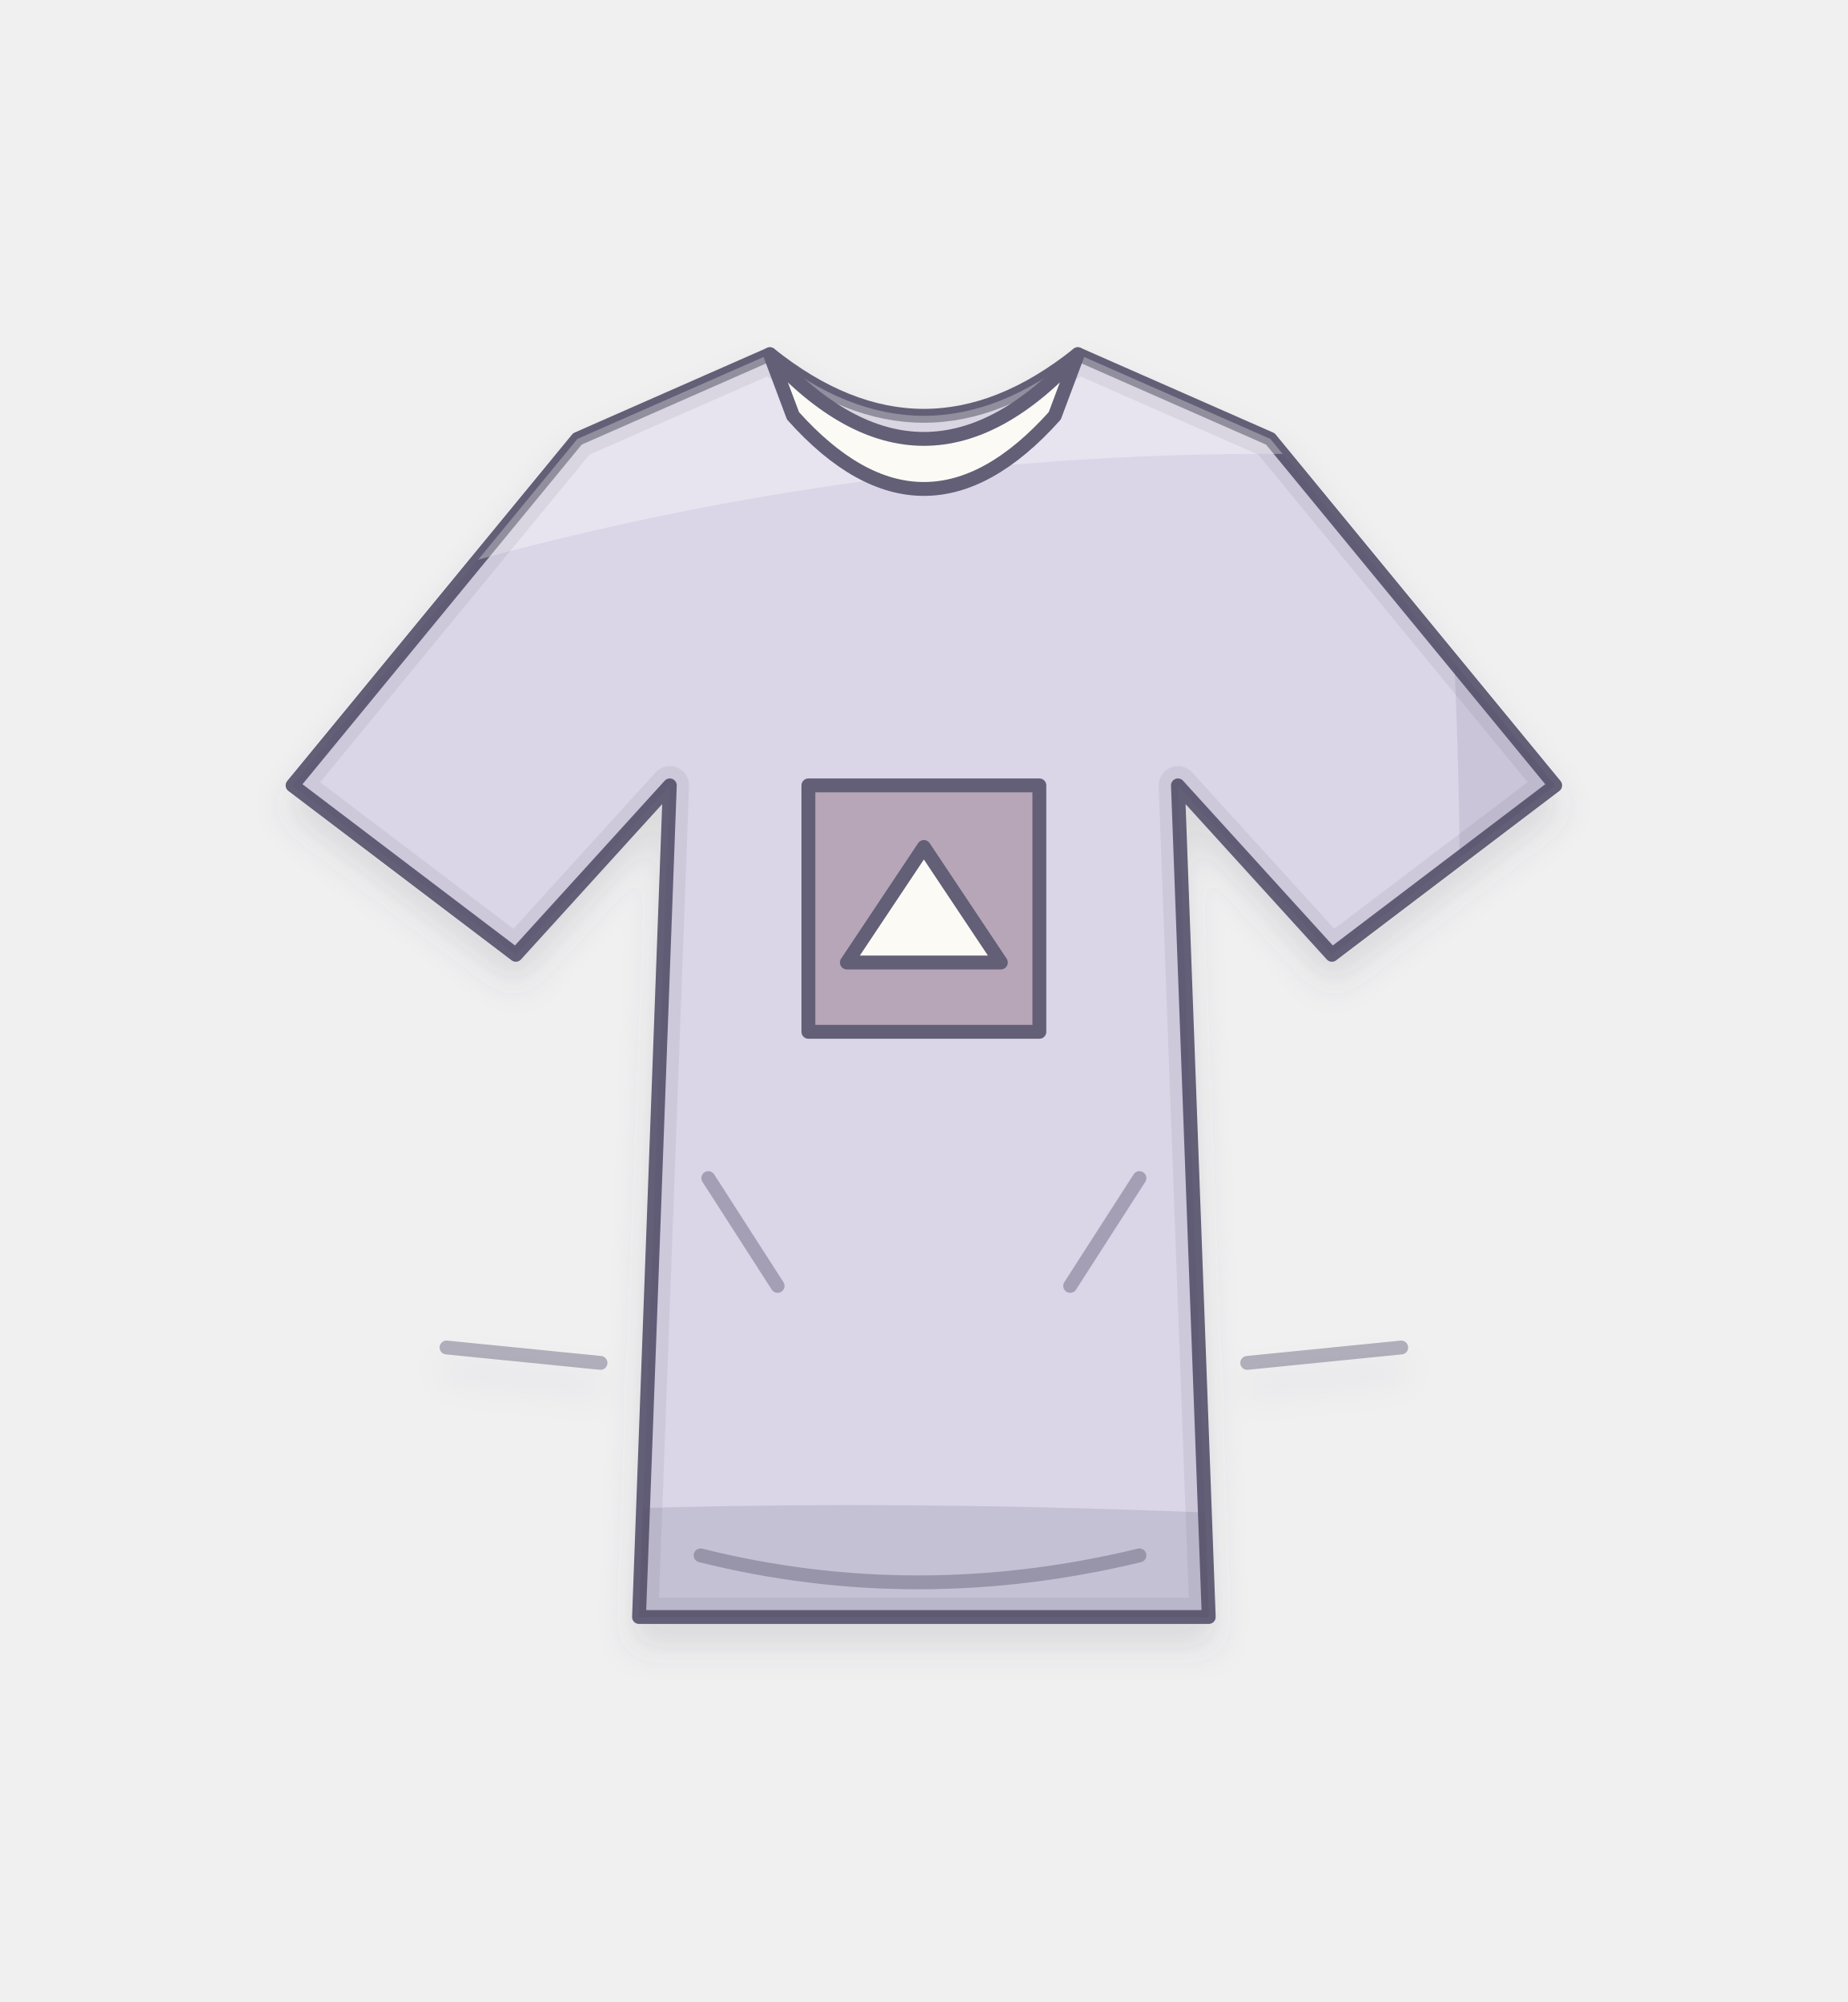
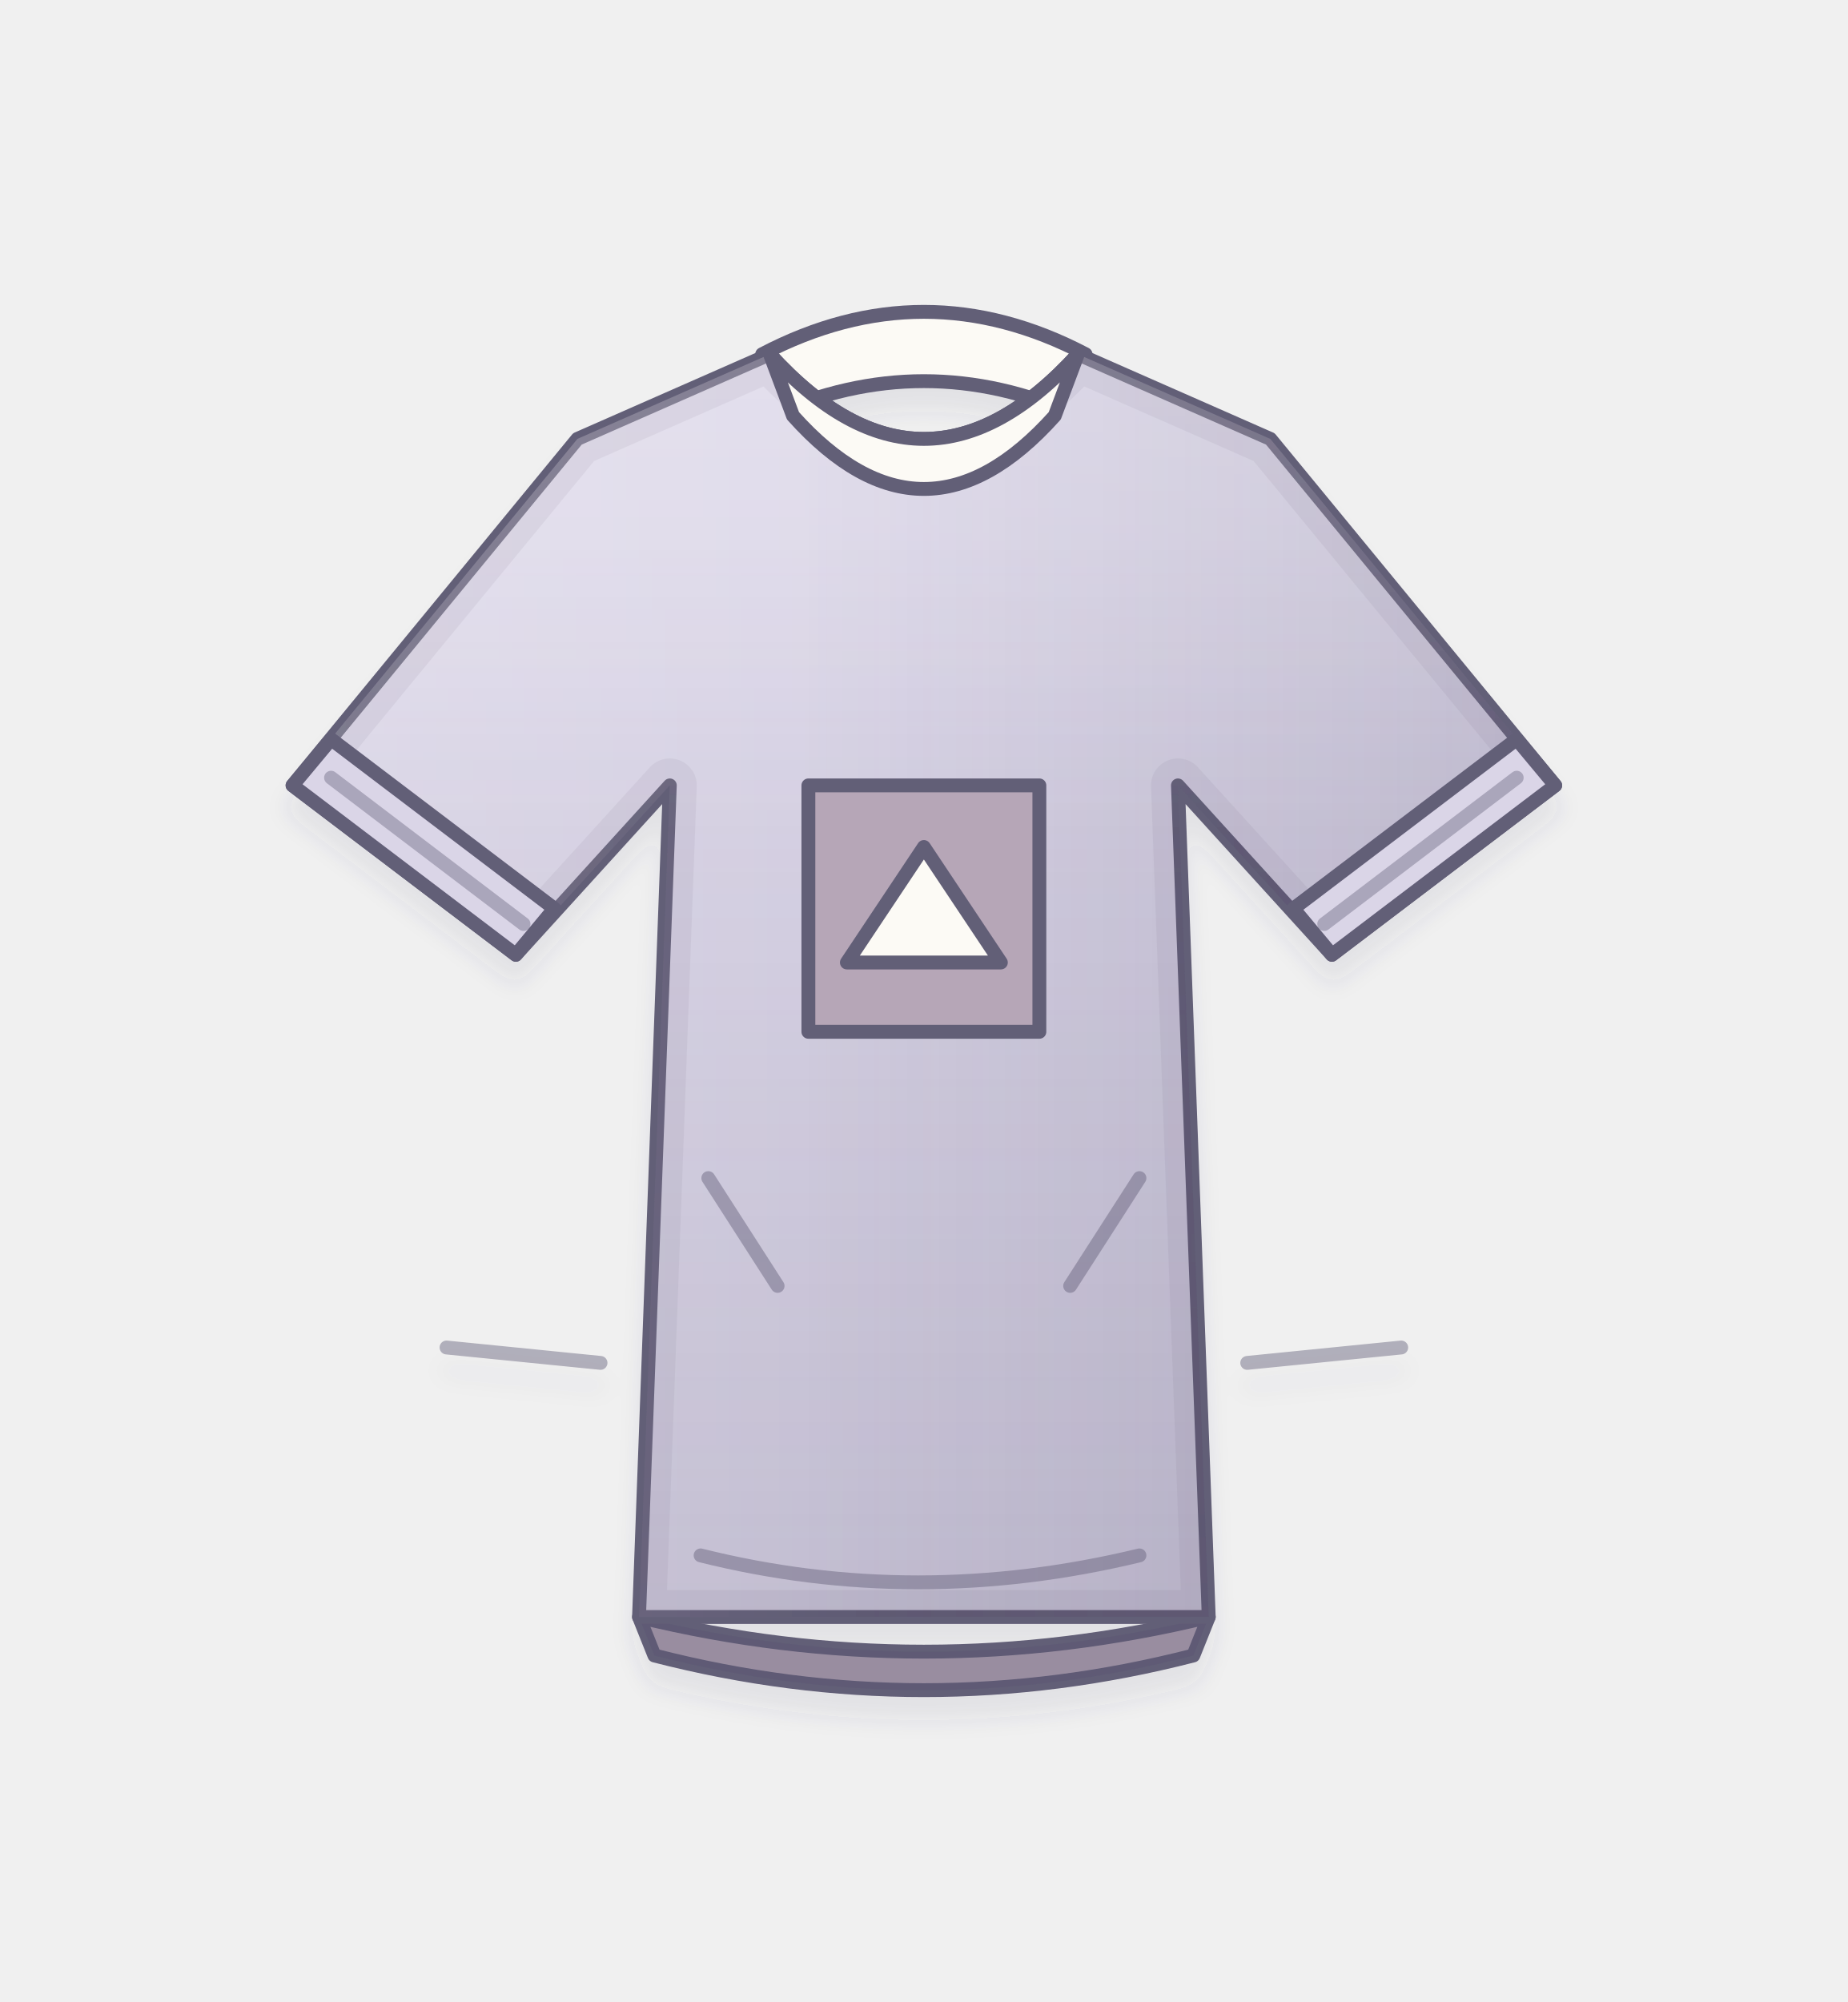
<svg xmlns="http://www.w3.org/2000/svg" viewBox="0 0 240 260">
  <defs>
+     <linearGradient id="cel-fall" gradientUnits="userSpaceOnUse" x1="0" y1="70" x2="0" y2="222">
+       <stop offset="0" stop-color="#55506D" stop-opacity="0" />
+       <stop offset="1" stop-color="#55506D" stop-opacity=".2" />
+     </linearGradient>
+     <linearGradient id="cel-side" gradientUnits="userSpaceOnUse" x1="104" y1="0" x2="196" y2="0">
+       <stop offset="0" stop-color="#55506D" stop-opacity="0" />
+       <stop offset="1" stop-color="#55506D" stop-opacity=".17" />
+     </linearGradient>
+     <linearGradient id="cel-top" gradientUnits="userSpaceOnUse" x1="0" y1="30" x2="0" y2="108">
+       <stop offset="0" stop-color="#FFFFFF" stop-opacity=".28" />
+       <stop offset="1" stop-color="#FFFFFF" stop-opacity="0" />
+     </linearGradient>
+     <linearGradient id="cel-left" gradientUnits="userSpaceOnUse" x1="36" y1="0" x2="112" y2="0">
+       <stop offset="0" stop-color="#FFFFFF" stop-opacity=".18" />
+       <stop offset="1" stop-color="#FFFFFF" stop-opacity="0" />
+     </linearGradient>
    <filter id="soft-shadow" x="-25%" y="-25%" width="150%" height="150%">
-       <feDropShadow dx="0" dy="3" stdDeviation="2.2" flood-color="#55506D" flood-opacity=".14" />
+       <feDropShadow dx="0" dy="3" stdDeviation="1.4" flood-color="#55506D" flood-opacity=".08" />
    </filter>
  </defs>
  <g filter="url(#soft-shadow)" stroke="#625E77" stroke-width="1.8" stroke-linecap="round" stroke-linejoin="round">
-     <path d="M75 57 100 46Q120 62 140 46L165 57 202 102 173 124 153 102 157 210H83L87 102 67 124 38 102Z" fill="#DAD5E7" />
+     <g data-garment-layer="collar-back">
+       <path d="M99 46Q120 35 141 46L140 54Q120 45 100 54Z" fill="#FCFAF5" />
+     </g>
+     <g data-garment-layer="lining-back">
+       <path d="M83 210Q120 219 157 210l-2 5Q120 224 85 215Z" fill="#B6A6B7" />
+     </g>
+     <g data-garment-layer="lining-back">
+       <path d="M83 210Q120 219 157 210l-2 5Q120 224 85 215Z" fill="#55506D" opacity=".30" stroke="none" />
+     </g>
+     <path d="M75 57 100 46Q120 68 140 46L165 57 202 102 173 124 153 102 157 210H83L87 102 67 124 38 102Z" fill="#DAD5E7" />
    <defs>
      <clipPath id="cel-1">
-         <path d="M75 57 100 46Q120 62 140 46L165 57 202 102 173 124 153 102 157 210H83L87 102 67 124 38 102Z" />
+         <path d="M75 57 100 46Q120 68 140 46L165 57 202 102 173 124 153 102 157 210H83L87 102 67 124 38 102Z" />
      </clipPath>
    </defs>
    <g clip-path="url(#cel-1)" stroke="none">
-       <path d="M0 204Q85 188 240 202V260H0Z" fill="#55506D" opacity=".16" />
-       <path d="M179 0H240V260H170Q204 140 179 0Z" fill="#55506D" opacity=".12" />
-       <path d="M0 0H240V66Q116 43 0 95Z" fill="#FFFFFF" opacity=".34" />
-       <path d="M0 0H42Q22 120 30 260H0Z" fill="#FFFFFF" opacity=".12" />
-       <path d="M75 57 100 46Q120 62 140 46L165 57 202 102 173 124 153 102 157 210H83L87 102 67 124 38 102Z" fill="none" stroke="#4A4356" stroke-width="5" opacity=".09" />
-       <path d="M214 0H240V260H214Z" fill="#FFFFFF" opacity=".15" />
+       <rect width="240" height="260" fill="url(#cel-fall)" />
+       <rect width="240" height="260" fill="url(#cel-side)" />
+       <rect width="240" height="260" fill="url(#cel-top)" />
+       <rect width="240" height="260" fill="url(#cel-left)" />
+       <path d="M75 57 100 46Q120 68 140 46L165 57 202 102 173 124 153 102 157 210H83L87 102 67 124 38 102Z" fill="none" stroke="#4A4356" stroke-width="7" opacity=".07" />
+       <path d="M218 0H240V260H218Z" fill="#FFFFFF" opacity=".10" />
    </g>
-     <path d="M100 46Q120 68 140 46L137 54Q120 73 103 54Z" fill="#FCFAF5" />
-     <path d="M105 102H135V134H105Z" fill="#B6A6B7" />
-     <path d="m110 125 10-15 10 15Z" fill="#FCFAF5" />
+     <g data-garment-layer="collar-front">
+       <path d="M100 46Q120 68 140 46L137 54Q120 73 103 54Z" fill="#FCFAF5" />
+     </g>
+     <g data-garment-layer="print">
+       <path d="M105 102H135V134H105Z" fill="#B6A6B7" />
+     </g>
+     <g data-garment-layer="print">
+       <path d="m110 125 10-15 10 15Z" fill="#FCFAF5" />
+     </g>
    <path d="m58 175 20 2m84 0 20-2M91 202q28 7 57 0m-56-49 9 14m47-14-9 14" fill="none" opacity=".45" />
+     <g data-garment-layer="cuff-left">
+       <path d="M43 96 72 118 67 124 38 102Z" fill="#DAD5E7" />
+       <path d="M43 101 68 120" fill="none" opacity=".4" />
+     </g>
+     <g data-garment-layer="cuff-right">
+       <g transform="translate(240 0) scale(-1 1)">
+         <path d="M43 96 72 118 67 124 38 102Z" fill="#DAD5E7" />
+         <path d="M43 101 68 120" fill="none" opacity=".4" />
+       </g>
+     </g>
  </g>
</svg>
